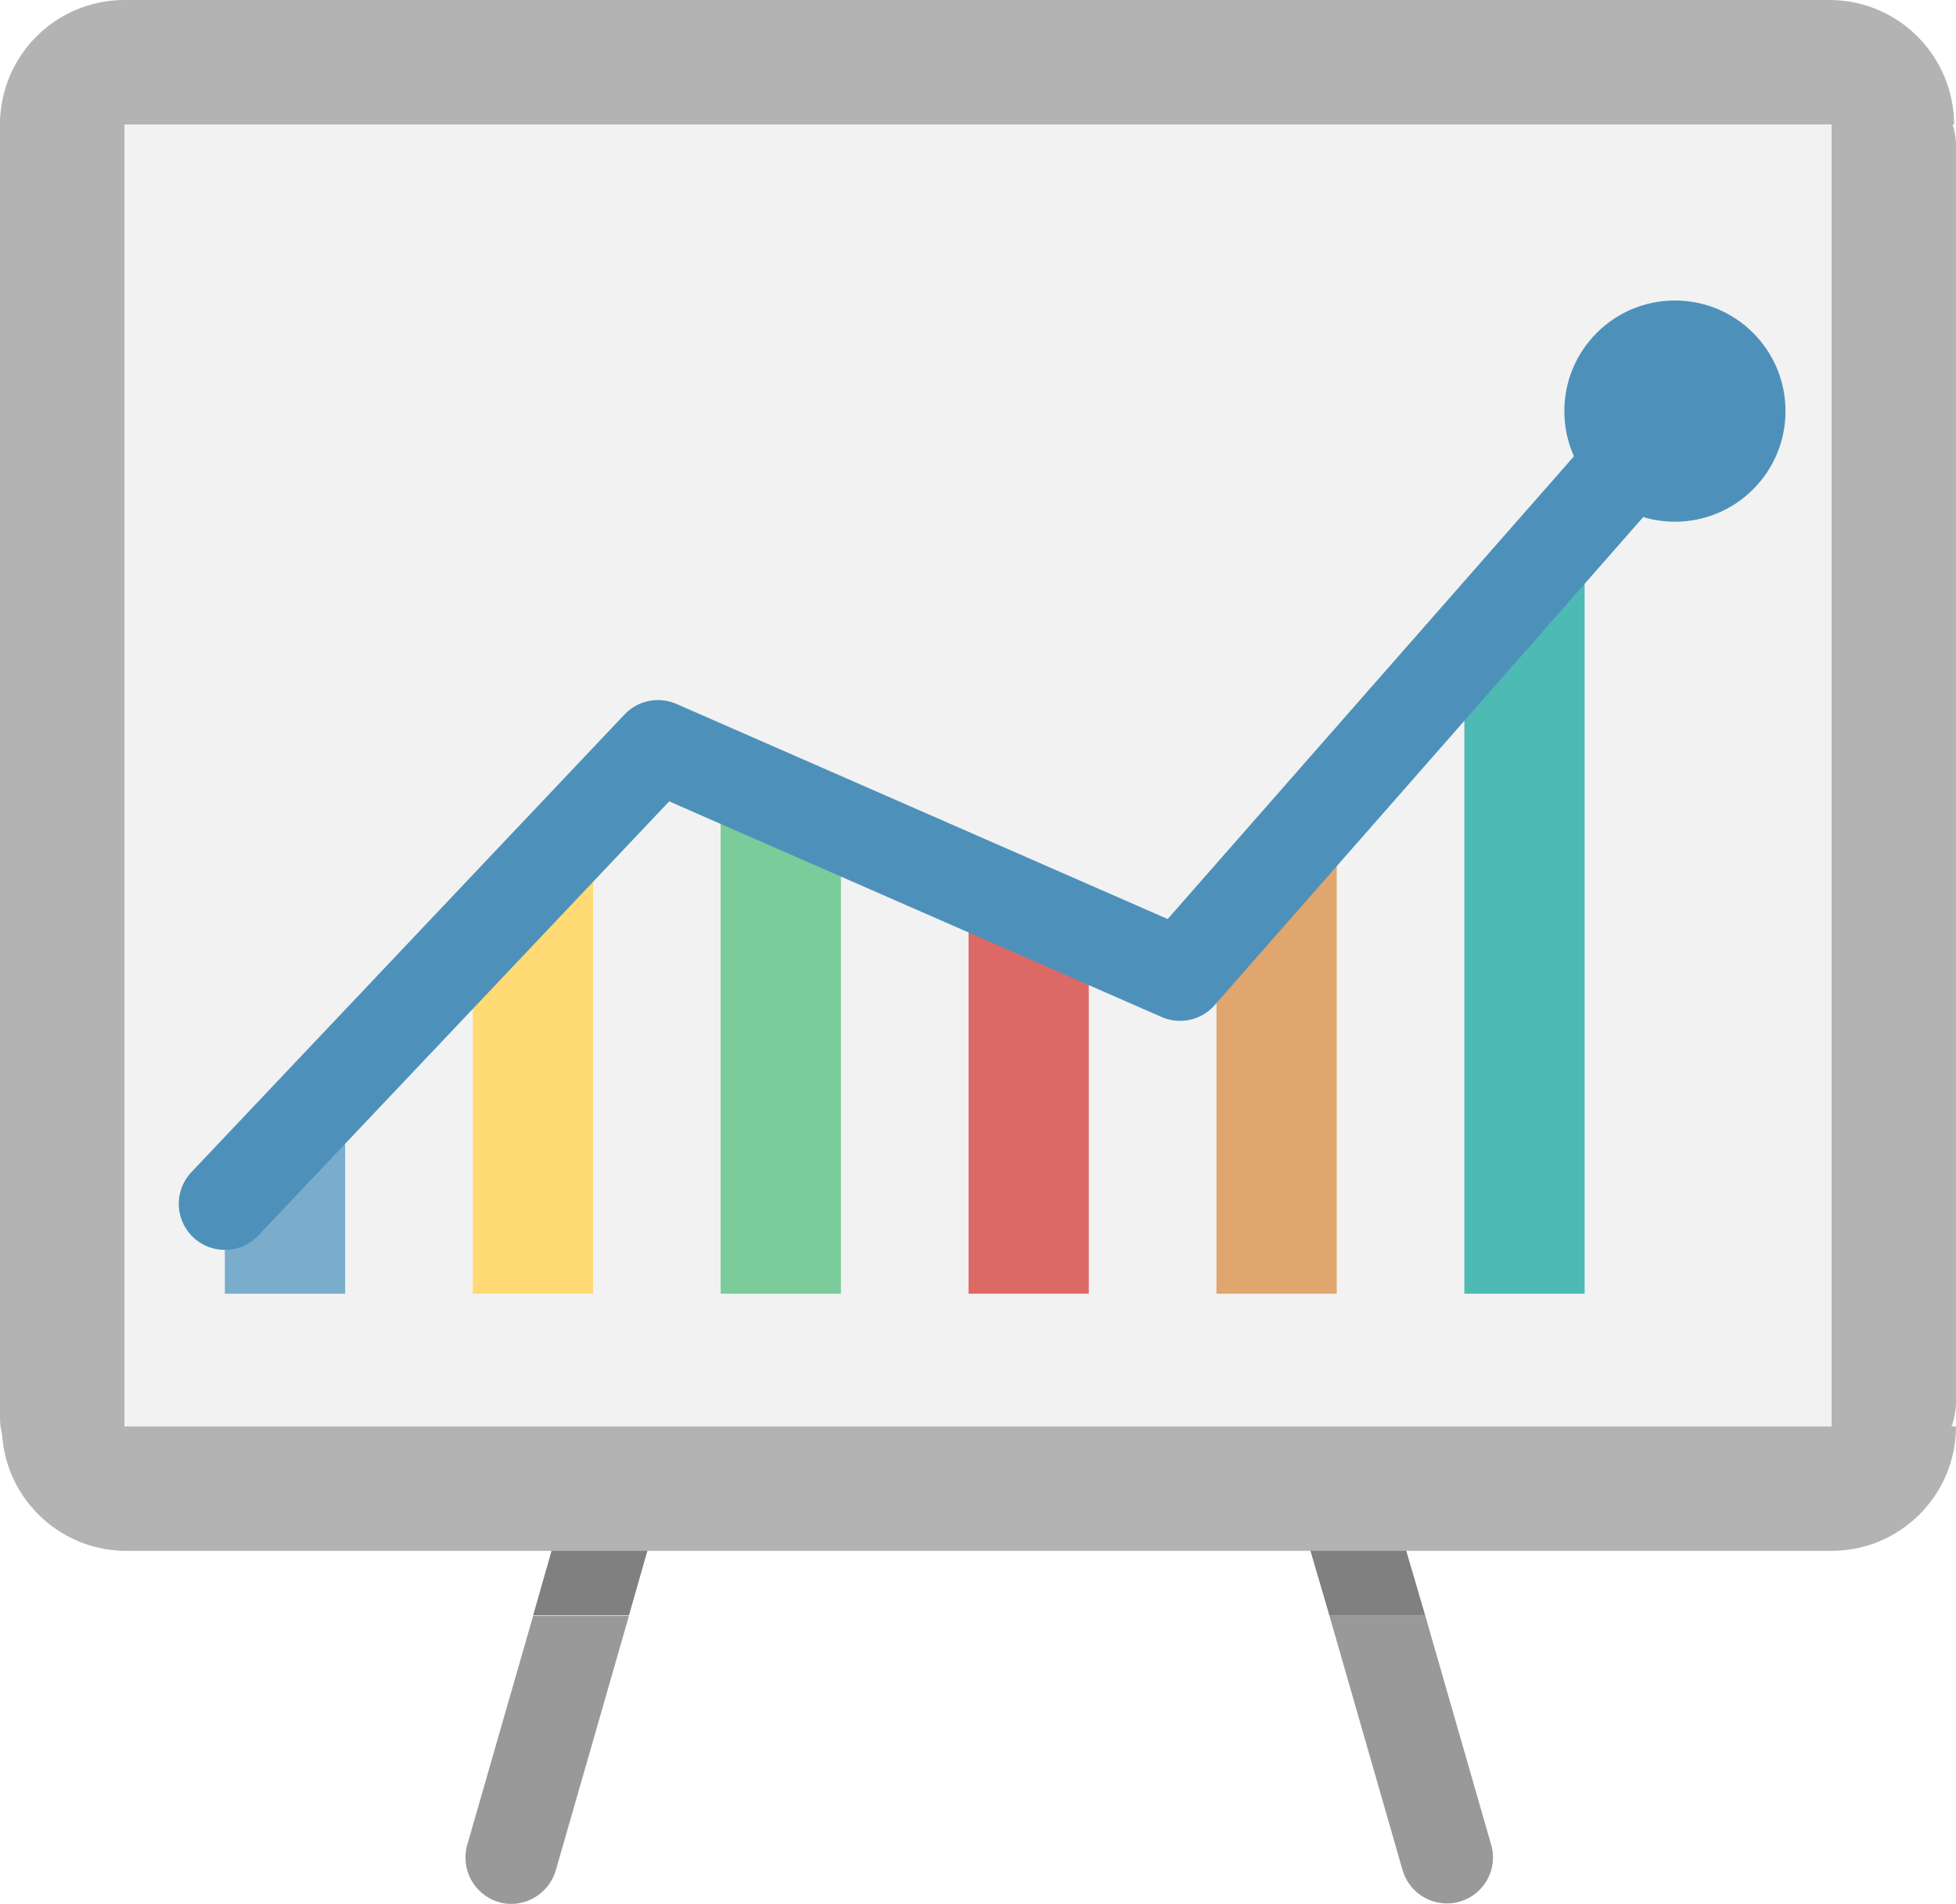
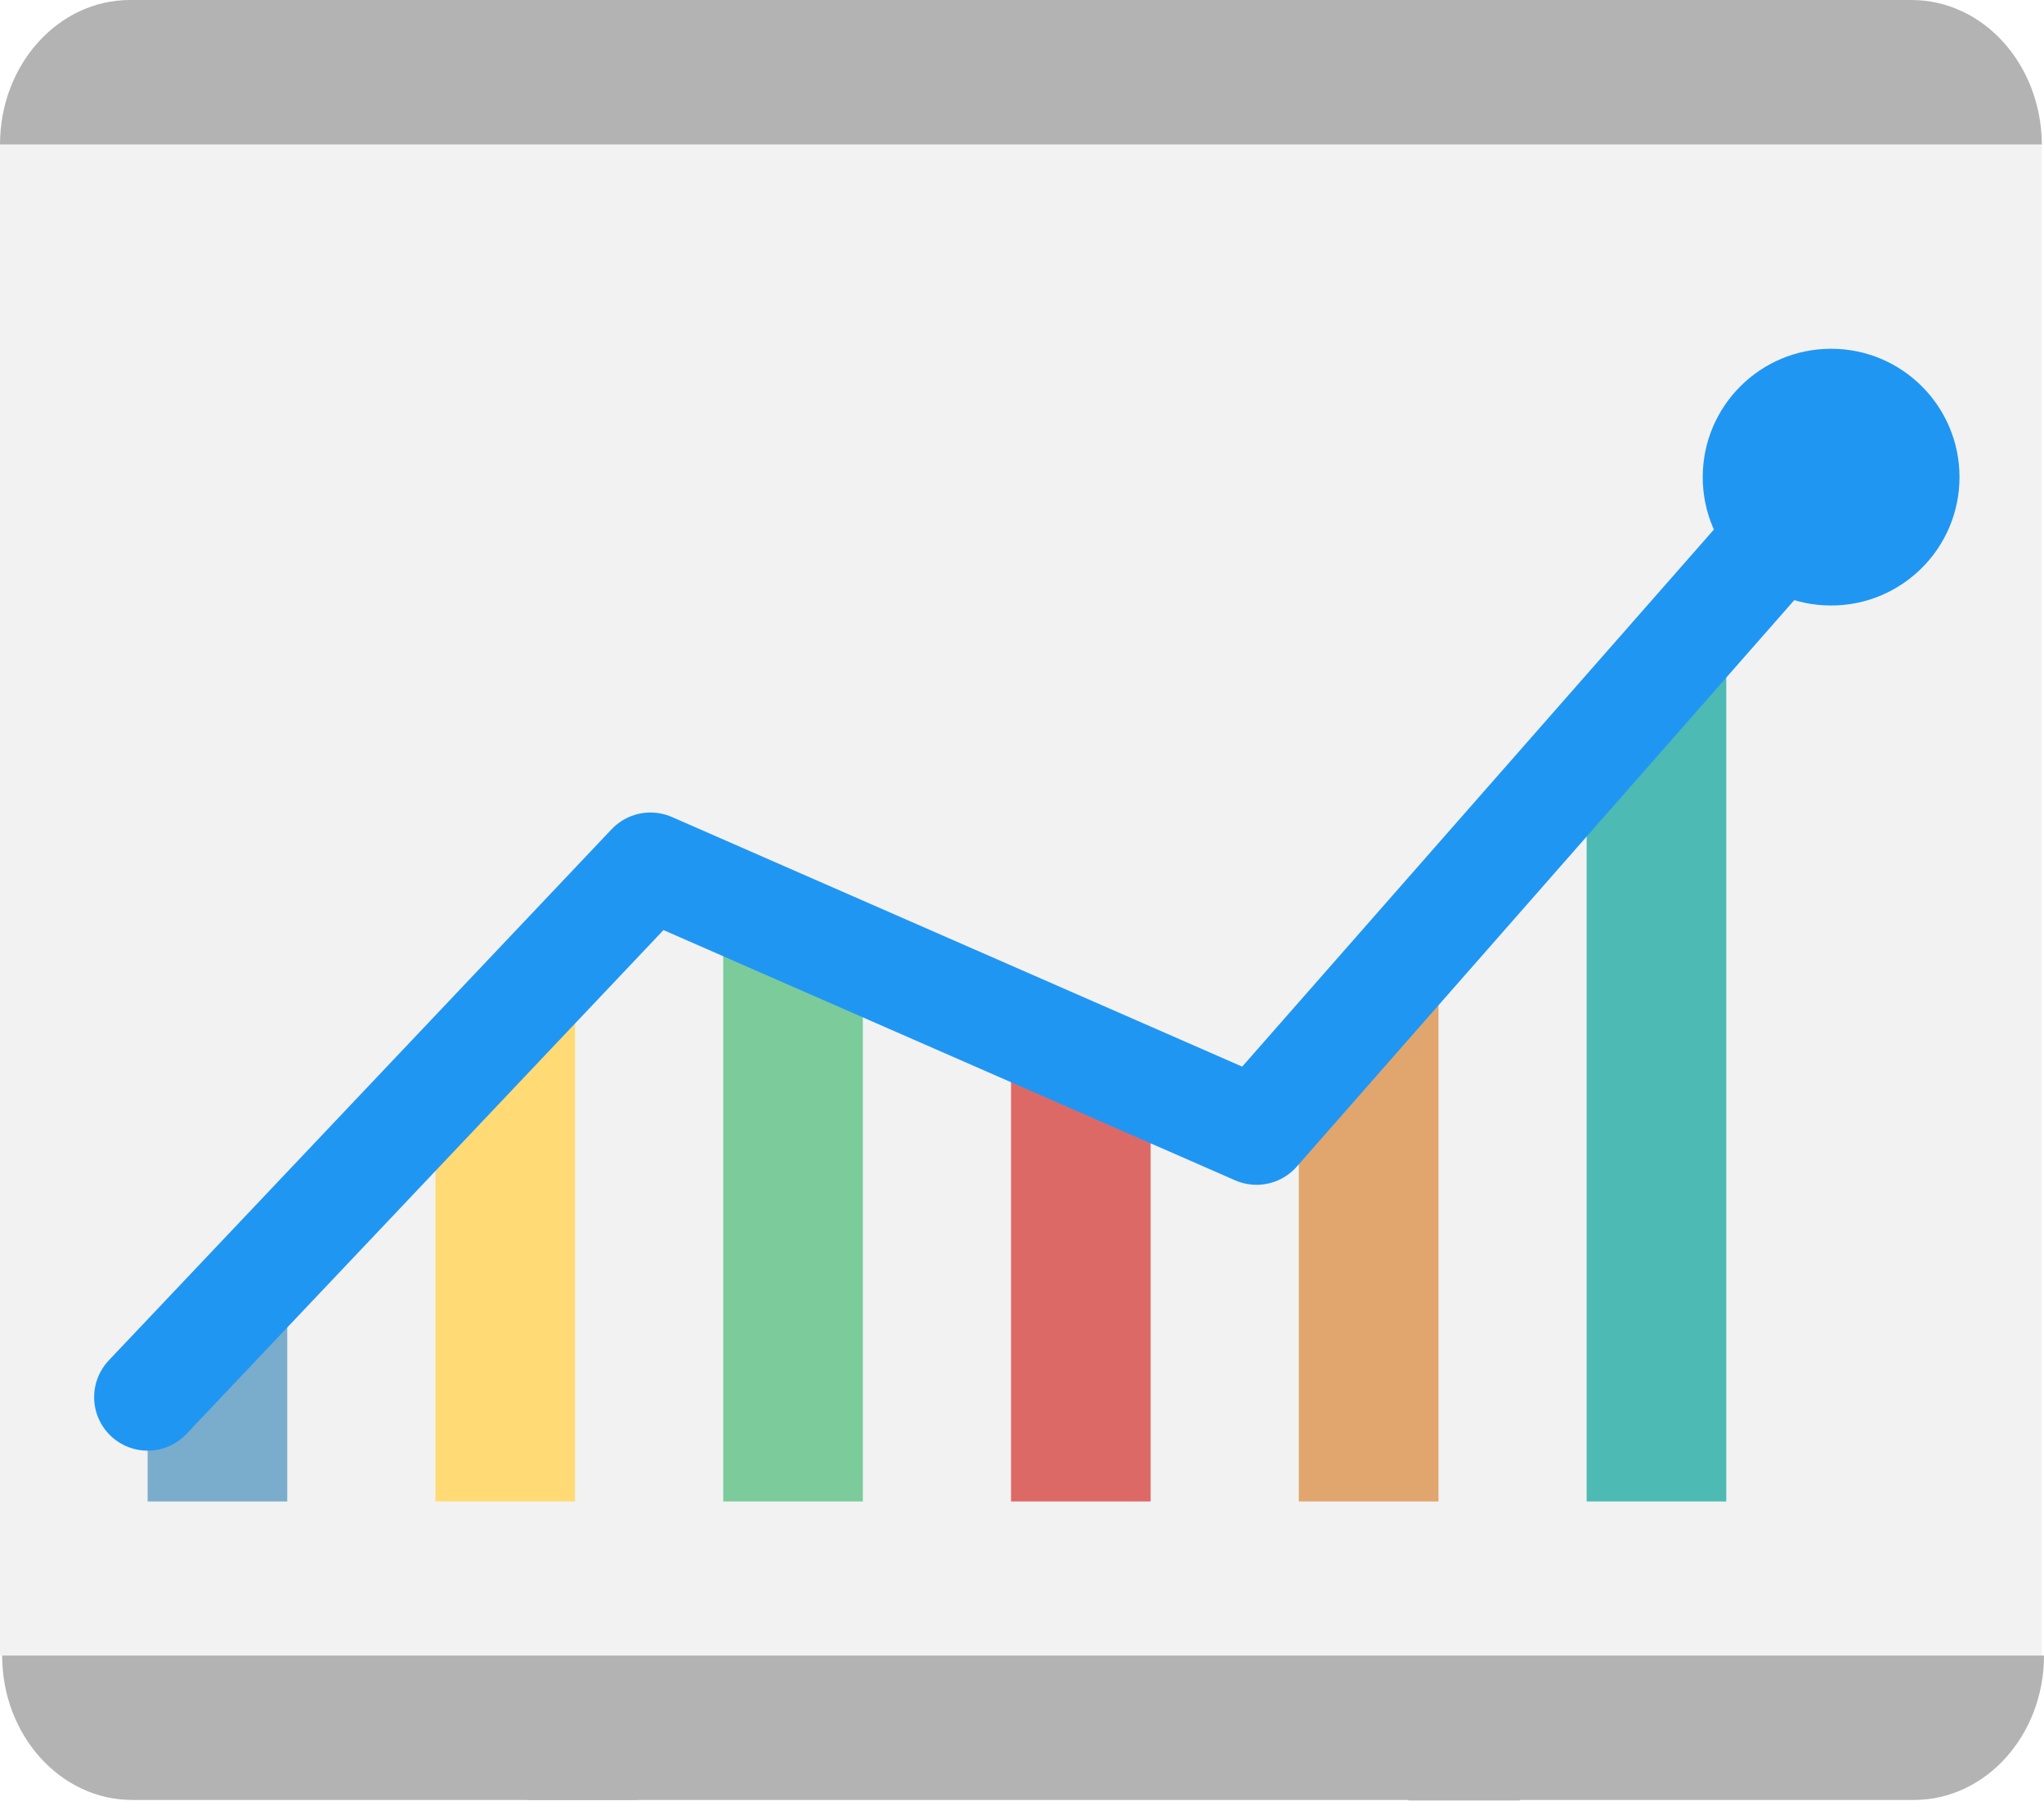
- <svg xmlns="http://www.w3.org/2000/svg" id="master-artboard" viewBox="0 0 424.5 413.1" version="1.1" x="0px" y="0px" width="424.5" height="413.1">
+ <svg xmlns="http://www.w3.org/2000/svg" id="master-artboard" viewBox="0 0 382.09 336.6" version="1.1" x="0px" y="0px" width="382.09" height="336.6">
  <defs id="defs966" />
-   <g id="g869" transform="translate(-290.1,-453.9)">
-     <path d="m 290.1,480.9 h 424.1 v 282.5 h -424.1 z" class="st0" style="fill:#f2f2f2" id="path833" />
-     <path class="st1" d="m 687.1,453.9 h -370 c -14.9,0 -27,12.1 -27,27 v 0 h 424.1 v 0 c -0.1,-14.9 -12.1,-27 -27.1,-27 z" style="fill:#b3b3b3" id="path835" />
-     <path class="st1" d="M 687.6,790.4 H 317.5 c -14.9,0 -27,-12.1 -27,-27 v 0 h 424.1 v 0 c 0,14.9 -12.1,27 -27,27 z" style="fill:#b3b3b3" id="path837" />
-     <path d="m 677.6,543.1 a 24,24 0 0 1 -24,24 24,24 0 0 1 -24,-24 24,24 0 0 1 24,-24 24,24 0 0 1 24,24 z" class="st2" style="fill:#4d91bb" id="path839" />
-     <path class="st3" d="m 594.5,859.7 c 1.3,4.4 5.3,7.2 9.6,7.2 0.9,0 1.8,-0.1 2.8,-0.4 5.3,-1.5 8.4,-7.1 6.8,-12.4 l -14.3,-49.7 h -20.8 z" style="fill:#999999" id="path841" />
+   <g id="g869" transform="translate(-311.305,-453.9)">
+     <path d="m 311.305,480.9 h 381.69 v 282.5 h -381.69 z" class="st0" style="fill:#f2f2f2;stroke-width:1" id="path833" />
+     <path class="st1" d="m 668.605,453.9 h -333 c -13.41,0 -24.3,12.1 -24.3,27 v 0 h 381.69 v 0 c -0.09,-14.9 -10.89,-27 -24.39,-27 z" style="fill:#b3b3b3;stroke-width:1" id="path835" />
+     <path class="st1" d="m 669.095,790.4 h -333.09 c -13.41,0 -24.3,-12.1 -24.3,-27 v 0 h 381.69 v 0 c 0,14.9 -10.89,27 -24.3,27 z" style="fill:#b3b3b3;stroke-width:1" id="path837" />
+     <path d="m 677.6,543.1 a 24,24 0 0 1 -24,24 24,24 0 0 1 -24,-24 24,24 0 0 1 24,-24 24,24 0 0 1 24,24 z" class="st2" style="fill:#2096f3;fill-opacity:1" id="path839" />
    <path class="st1" d="m 590.7,774.2 c -1.5,-5.3 -7.1,-8.4 -12.4,-6.8 -5.3,1.5 -8.4,7.1 -6.8,12.4 l 3.1,10.7 h 20.8 z" style="fill:#b3b3b3" id="path843" />
-     <path class="st3" d="m 391.5,854.2 c -1.5,5.3 1.5,10.8 6.8,12.4 0.9,0.3 1.9,0.4 2.8,0.4 4.3,0 8.3,-2.9 9.6,-7.2 l 15.9,-55.3 h -20.8 z" style="fill:#999999" id="path845" />
    <path class="st1" d="m 433.7,779.7 c 1.5,-5.3 -1.5,-10.8 -6.8,-12.4 -5.3,-1.5 -10.8,1.5 -12.4,6.8 l -4.7,16.3 h 20.8 z" style="fill:#b3b3b3" id="path847" />
-     <path d="m 574.5,790.4 4.1,14 h 20.8 l -4.1,-14 z" class="st4" style="fill:#808080" id="path849" />
-     <path d="m 409.8,790.4 -4,14 h 20.8 l 4,-14 z" class="st4" style="fill:#808080" id="path851" />
    <g id="g865">
      <path d="M 365,734.6 V 687.5 l -26.1,27.6 v 19.5 z" class="st5" style="fill:#7aaccc" id="path853" />
      <path d="m 418.8,734.6 v -104 l -26.1,27.6 v 76.4 z" class="st6" style="fill:#ffda75" id="path855" />
      <path d="M 472.6,734.6 V 633.2 l -26.1,-11.5 v 112.9 z" class="st7" style="fill:#7bcb9b" id="path857" />
      <path d="m 526.4,734.6 v -77.9 l -26.1,-11.4 v 89.3 z" class="st8" style="fill:#dd6966" id="path859" />
      <path d="M 580.2,734.6 V 626.7 l -26.1,29.7 v 78.2 z" class="st9" style="fill:#e0a66d" id="path861" />
      <path d="M 634,734.6 V 565.4 l -26.1,29.7 v 139.5 z" class="st10" style="fill:#4dbab4" id="path863" />
    </g>
-     <path d="m 338.9,715.1 94,-99.3 113.3,49.6 107.4,-122.3" class="st11" style="fill:none;stroke:#4d91bb;stroke-width:20;stroke-linecap:round;stroke-linejoin:round;stroke-miterlimit:10" id="path867" />
-     <path class="st1" d="m 290.1,480.9 v 280.52 c 0,11.297 12.1,20.47 27,20.47 v 0 -321.536 0 c -14.9,0.076 -27,9.174 -27,20.546 z" style="fill:#b3b3b3;stroke-width:1" id="path835-6" />
-     <path class="st1" d="M 714.6,758.017 V 485.58 c -10e-6,-10.971 -12.1,-19.881 -27,-19.881 v 0 L 687.6,777.971 v 0 c 14.9,-0.074 27,-8.909 27,-19.954 z" style="fill:#b3b3b3;stroke-width:1" id="path835-6-6" />
+     <path d="m 338.9,715.1 94,-99.3 113.3,49.6 107.4,-122.3" class="st11" style="display:inline;fill:none;fill-opacity:1;stroke:#2096f3;stroke-width:20;stroke-linecap:round;stroke-linejoin:round;stroke-miterlimit:10;stroke-opacity:1" id="path867" />
  </g>
</svg>
